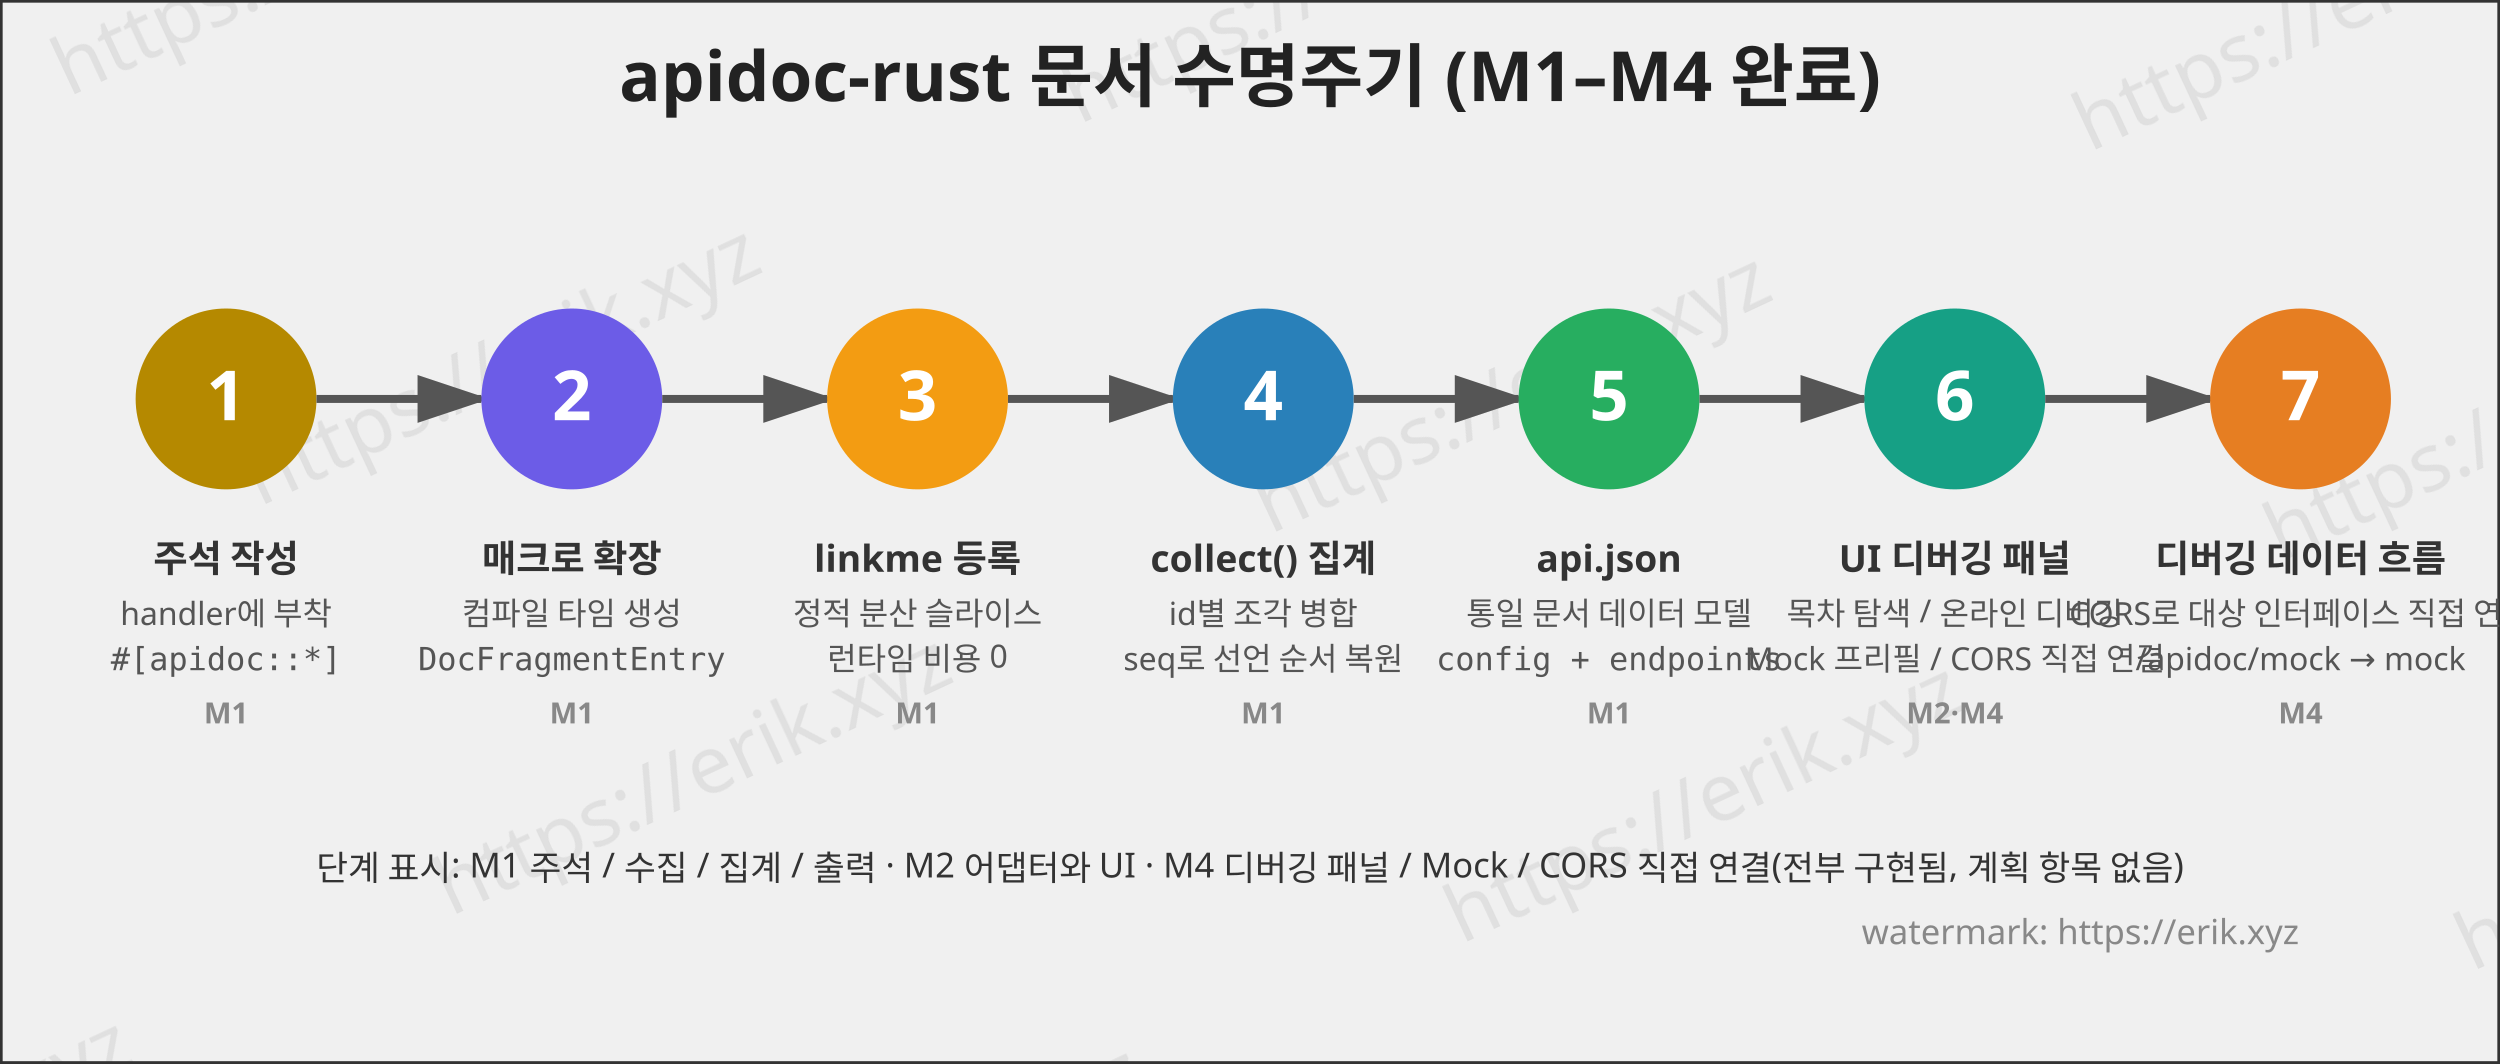
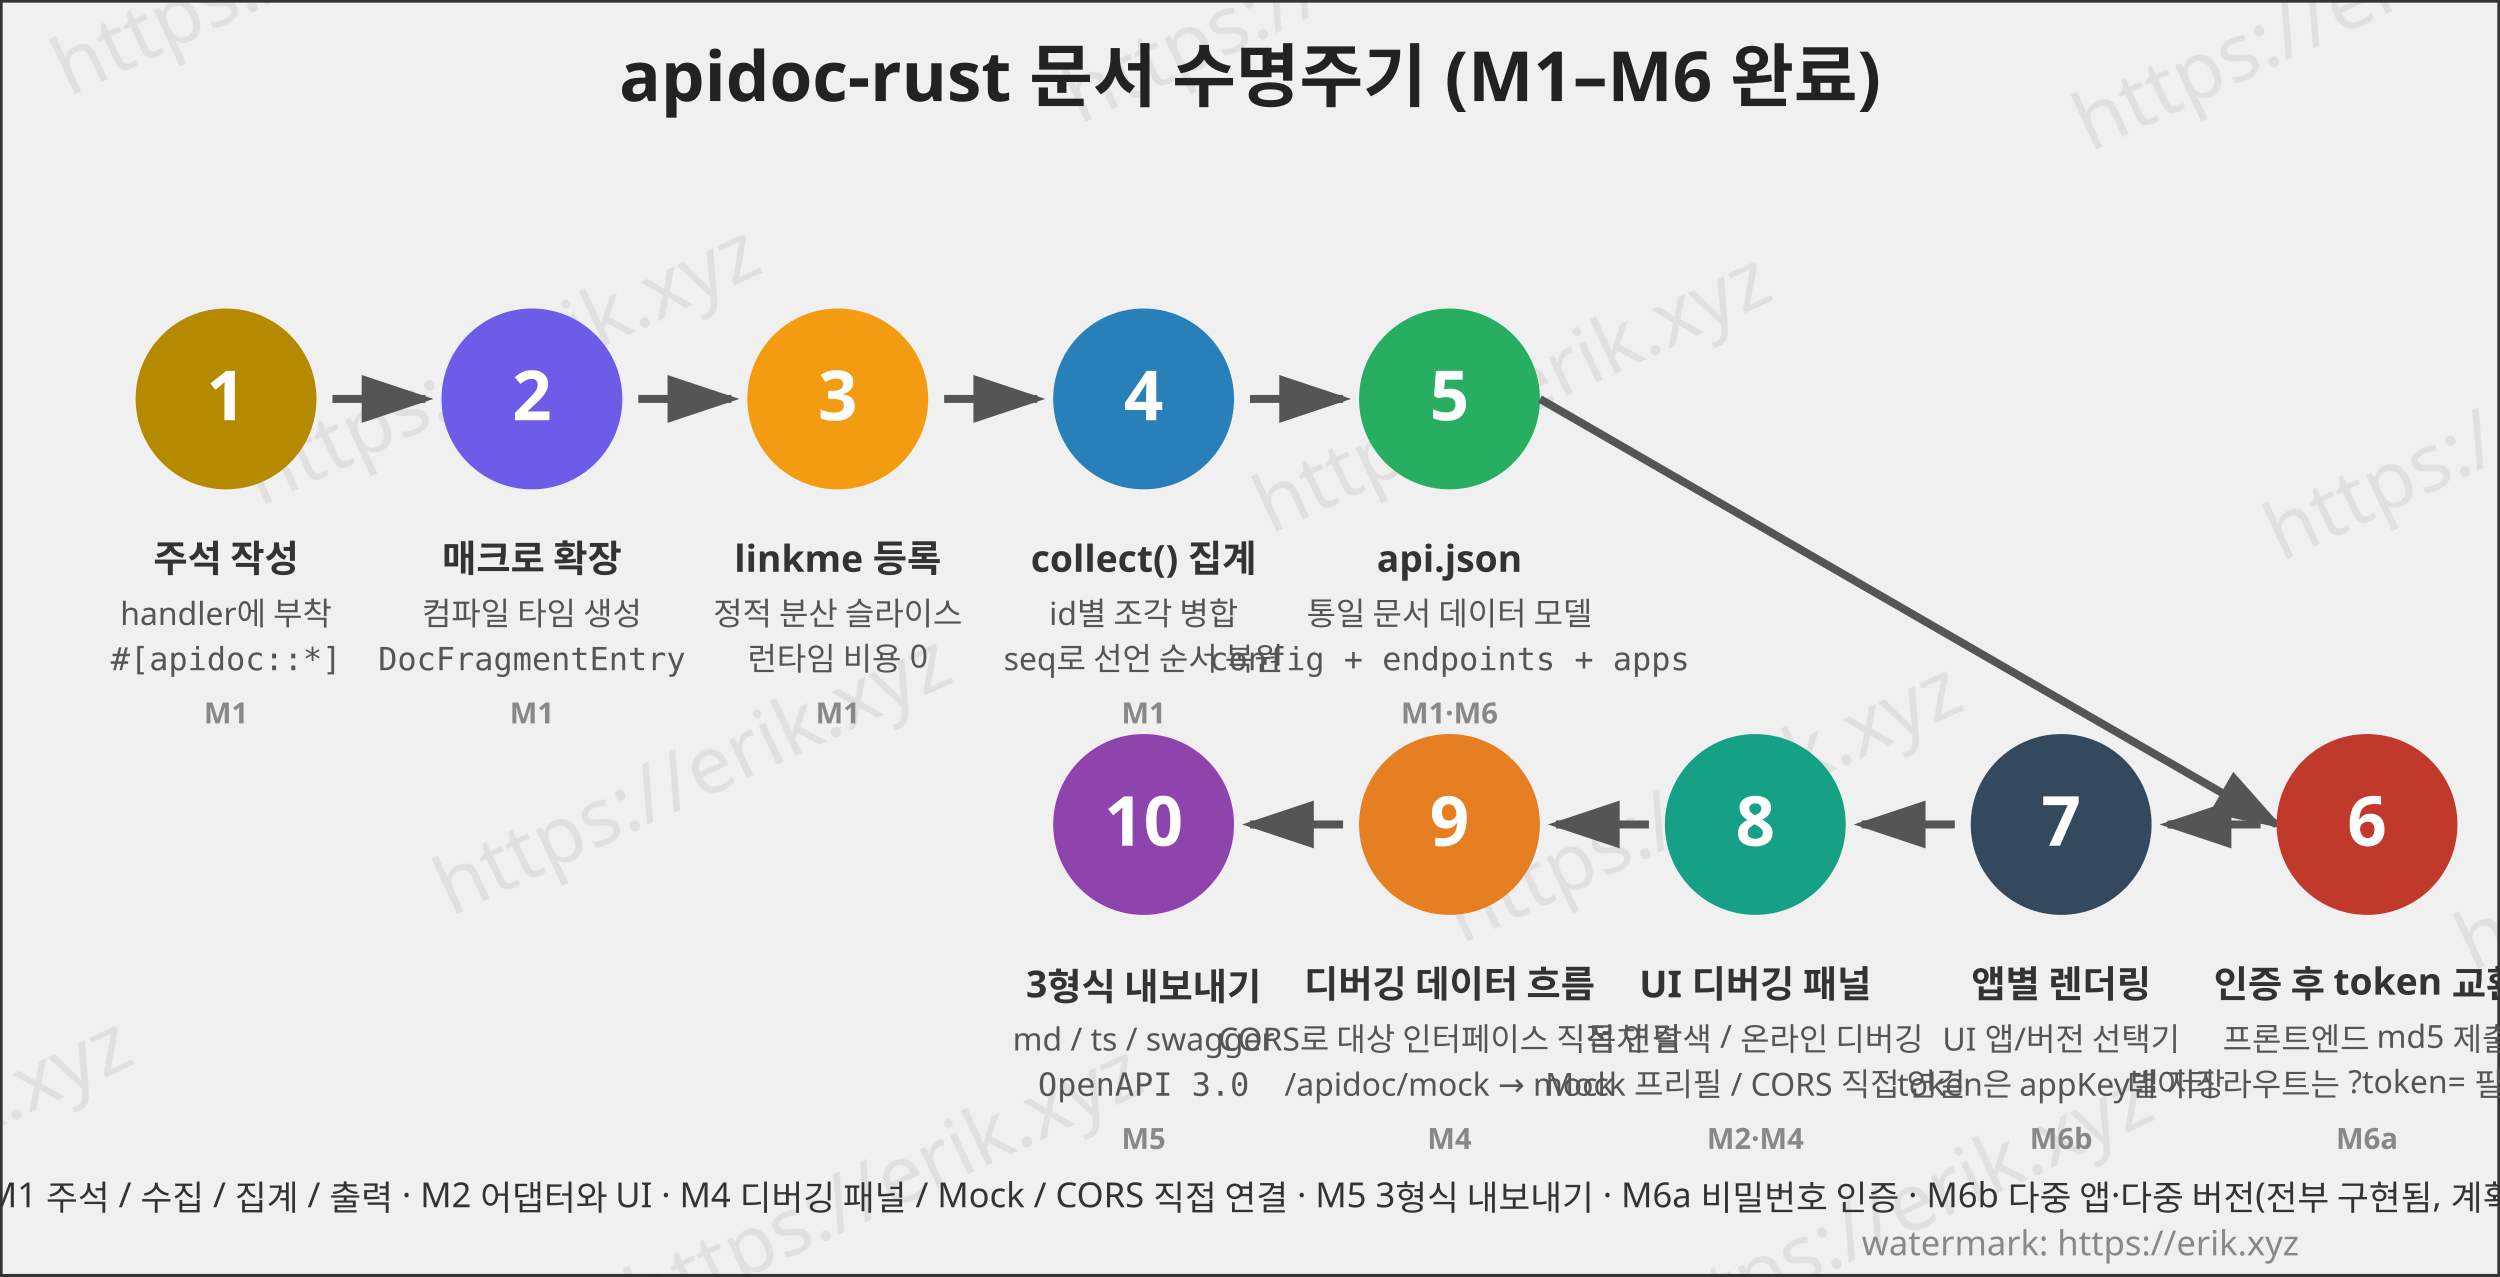
- <svg xmlns="http://www.w3.org/2000/svg" viewBox="0 0 940 400" font-family="sans-serif">
+ <svg xmlns="http://www.w3.org/2000/svg" viewBox="0 0 940 480" font-family="sans-serif">
  <defs>
    <pattern id="wm" width="340" height="170" patternUnits="userSpaceOnUse" patternTransform="rotate(-25)">
      <text x="8" y="44" font-size="30" fill="#888888" opacity="0.15">https://erik.xyz</text>
    </pattern>
    <marker id="arrow" markerWidth="10" markerHeight="10" refX="8" refY="3" orient="auto">
      <path d="M0,0 L0,6 L9,3 z" fill="#555" />
    </marker>
  </defs>
-   <rect width="940" height="400" fill="url(#wm)" />
-   <rect x="0" y="0" width="940" height="400" fill="none" stroke="#333" stroke-width="2" />
-   <text x="470" y="38" text-anchor="middle" font-size="26" font-weight="bold" fill="#222">apidoc-rust 문서 수명주기 (M1–M4 완료)</text>
+   <rect width="940" height="480" fill="url(#wm)" />
+   <rect x="0" y="0" width="940" height="480" fill="none" stroke="#333" stroke-width="2" />
+   <text x="470" y="38" text-anchor="middle" font-size="26" font-weight="bold" fill="#222">apidoc-rust 문서 수명주기 (M1–M6 완료)</text>
  <circle cx="85" cy="150" r="34" fill="#b58900" />
  <text x="85" y="158" text-anchor="middle" font-size="26" fill="#fff" font-weight="bold">1</text>
  <text x="85" y="215" text-anchor="middle" font-size="14" font-weight="bold" fill="#333">주석 작성</text>
  <text x="85" y="235" text-anchor="middle" font-size="12" fill="#555">handler에 부착</text>
  <text x="85" y="252" text-anchor="middle" font-size="12" fill="#555" font-family="monospace">#[apidoc::*]</text>
  <text x="85" y="272" text-anchor="middle" font-size="11" fill="#888" font-weight="bold">M1</text>
-   <line x1="119" y1="150" x2="181" y2="150" stroke="#555" stroke-width="3" marker-end="url(#arrow)" />
-   <circle cx="215" cy="150" r="34" fill="#6c5ce7" />
-   <text x="215" y="158" text-anchor="middle" font-size="26" fill="#fff" font-weight="bold">2</text>
-   <text x="215" y="215" text-anchor="middle" font-size="14" font-weight="bold" fill="#333">매크로 확장</text>
-   <text x="215" y="235" text-anchor="middle" font-size="12" fill="#555">컴파일 타임 생성</text>
-   <text x="215" y="252" text-anchor="middle" font-size="12" fill="#555" font-family="monospace">DocFragmentEntry</text>
-   <text x="215" y="272" text-anchor="middle" font-size="11" fill="#888" font-weight="bold">M1</text>
-   <line x1="249" y1="150" x2="311" y2="150" stroke="#555" stroke-width="3" marker-end="url(#arrow)" />
-   <circle cx="345" cy="150" r="34" fill="#f39c12" />
-   <text x="345" y="158" text-anchor="middle" font-size="26" fill="#fff" font-weight="bold">3</text>
-   <text x="345" y="215" text-anchor="middle" font-size="14" font-weight="bold" fill="#333">linkme 등록</text>
-   <text x="345" y="235" text-anchor="middle" font-size="12" fill="#555">정적 분산 슬라이스</text>
-   <text x="345" y="252" text-anchor="middle" font-size="12" fill="#555">런타임 비용 0</text>
-   <text x="345" y="272" text-anchor="middle" font-size="11" fill="#888" font-weight="bold">M1</text>
-   <line x1="379" y1="150" x2="441" y2="150" stroke="#555" stroke-width="3" marker-end="url(#arrow)" />
-   <circle cx="475" cy="150" r="34" fill="#2980b9" />
-   <text x="475" y="158" text-anchor="middle" font-size="26" fill="#fff" font-weight="bold">4</text>
-   <text x="475" y="215" text-anchor="middle" font-size="14" font-weight="bold" fill="#333">collect() 집계</text>
-   <text x="475" y="235" text-anchor="middle" font-size="12" fill="#555">id별 조각 병합</text>
-   <text x="475" y="252" text-anchor="middle" font-size="12" fill="#555">seq로 선언 순서 복원</text>
-   <text x="475" y="272" text-anchor="middle" font-size="11" fill="#888" font-weight="bold">M1</text>
-   <line x1="509" y1="150" x2="571" y2="150" stroke="#555" stroke-width="3" marker-end="url(#arrow)" />
-   <circle cx="605" cy="150" r="34" fill="#27ae60" />
-   <text x="605" y="158" text-anchor="middle" font-size="26" fill="#fff" font-weight="bold">5</text>
-   <text x="605" y="215" text-anchor="middle" font-size="14" font-weight="bold" fill="#333">api.json</text>
-   <text x="605" y="235" text-anchor="middle" font-size="12" fill="#555">통일 문서 데이터 모델</text>
-   <text x="605" y="252" text-anchor="middle" font-size="12" fill="#555" font-family="monospace">config + endpoints</text>
-   <text x="605" y="272" text-anchor="middle" font-size="11" fill="#888" font-weight="bold">M1</text>
-   <line x1="639" y1="150" x2="701" y2="150" stroke="#555" stroke-width="3" marker-end="url(#arrow)" />
-   <circle cx="735" cy="150" r="34" fill="#16a085" />
-   <text x="735" y="158" text-anchor="middle" font-size="26" fill="#fff" font-weight="bold">6</text>
-   <text x="735" y="215" text-anchor="middle" font-size="14" font-weight="bold" fill="#333">UI 디버깅 패널</text>
-   <text x="735" y="235" text-anchor="middle" font-size="12" fill="#555">목차 탐색 / 온라인 디버깅</text>
-   <text x="735" y="252" text-anchor="middle" font-size="12" fill="#555">Mock 프리필 / CORS 직접 연결</text>
-   <text x="735" y="272" text-anchor="middle" font-size="11" fill="#888" font-weight="bold">M2·M4</text>
-   <line x1="769" y1="150" x2="831" y2="150" stroke="#555" stroke-width="3" marker-end="url(#arrow)" />
-   <circle cx="865" cy="150" r="34" fill="#e67e22" />
-   <text x="865" y="158" text-anchor="middle" font-size="26" fill="#fff" font-weight="bold">7</text>
-   <text x="865" y="215" text-anchor="middle" font-size="14" font-weight="bold" fill="#333">디버깅 데이터 흐름</text>
-   <text x="865" y="235" text-anchor="middle" font-size="12" fill="#555">CORS로 대상 인터페이스 직접 연결</text>
-   <text x="865" y="252" text-anchor="middle" font-size="12" fill="#555">/apidoc/mock → mock</text>
-   <text x="865" y="272" text-anchor="middle" font-size="11" fill="#888" font-weight="bold">M4</text>
-   <text x="470" y="331" text-anchor="middle" font-size="13" fill="#333">단계 표시: M1 주석 / 수집 / 집계 / 출력 · M2 어댑터와 UI · M4 디버깅 패널 / Mock / CORS 직접 연결(전부 구현됨, 계획 항목 없음)</text>
-   <text x="700" y="355" font-size="13" fill="#888">watermark: https://erik.xyz</text>
+   <line x1="125" y1="150" x2="160" y2="150" stroke="#555" stroke-width="3" marker-end="url(#arrow)" />
+   <circle cx="200" cy="150" r="34" fill="#6c5ce7" />
+   <text x="200" y="158" text-anchor="middle" font-size="26" fill="#fff" font-weight="bold">2</text>
+   <text x="200" y="215" text-anchor="middle" font-size="14" font-weight="bold" fill="#333">매크로 확장</text>
+   <text x="200" y="235" text-anchor="middle" font-size="12" fill="#555">컴파일 타임 생성</text>
+   <text x="200" y="252" text-anchor="middle" font-size="12" fill="#555" font-family="monospace">DocFragmentEntry</text>
+   <text x="200" y="272" text-anchor="middle" font-size="11" fill="#888" font-weight="bold">M1</text>
+   <line x1="240" y1="150" x2="275" y2="150" stroke="#555" stroke-width="3" marker-end="url(#arrow)" />
+   <circle cx="315" cy="150" r="34" fill="#f39c12" />
+   <text x="315" y="158" text-anchor="middle" font-size="26" fill="#fff" font-weight="bold">3</text>
+   <text x="315" y="215" text-anchor="middle" font-size="14" font-weight="bold" fill="#333">linkme 등록</text>
+   <text x="315" y="235" text-anchor="middle" font-size="12" fill="#555">정적 분산 슬라이스</text>
+   <text x="315" y="252" text-anchor="middle" font-size="12" fill="#555">런타임 비용 0</text>
+   <text x="315" y="272" text-anchor="middle" font-size="11" fill="#888" font-weight="bold">M1</text>
+   <line x1="355" y1="150" x2="390" y2="150" stroke="#555" stroke-width="3" marker-end="url(#arrow)" />
+   <circle cx="430" cy="150" r="34" fill="#2980b9" />
+   <text x="430" y="158" text-anchor="middle" font-size="26" fill="#fff" font-weight="bold">4</text>
+   <text x="430" y="215" text-anchor="middle" font-size="14" font-weight="bold" fill="#333">collect() 집계</text>
+   <text x="430" y="235" text-anchor="middle" font-size="12" fill="#555">id별 조각 병합</text>
+   <text x="430" y="252" text-anchor="middle" font-size="12" fill="#555">seq로 선언 순서 복원</text>
+   <text x="430" y="272" text-anchor="middle" font-size="11" fill="#888" font-weight="bold">M1</text>
+   <line x1="470" y1="150" x2="505" y2="150" stroke="#555" stroke-width="3" marker-end="url(#arrow)" />
+   <circle cx="545" cy="150" r="34" fill="#27ae60" />
+   <text x="545" y="158" text-anchor="middle" font-size="26" fill="#fff" font-weight="bold">5</text>
+   <text x="545" y="215" text-anchor="middle" font-size="14" font-weight="bold" fill="#333">api.json</text>
+   <text x="545" y="235" text-anchor="middle" font-size="12" fill="#555">통일 문서 데이터 모델</text>
+   <text x="545" y="252" text-anchor="middle" font-size="12" fill="#555" font-family="monospace">config + endpoints + apps</text>
+   <text x="545" y="272" text-anchor="middle" font-size="11" fill="#888" font-weight="bold">M1·M6</text>
+   <line x1="579" y1="150" x2="856" y2="310" stroke="#555" stroke-width="3" marker-end="url(#arrow)" />
+   <circle cx="890" cy="310" r="34" fill="#c0392b" />
+   <text x="890" y="318" text-anchor="middle" font-size="26" fill="#fff" font-weight="bold">6</text>
+   <text x="890" y="375" text-anchor="middle" font-size="14" font-weight="bold" fill="#333">인증 후 token 교환</text>
+   <text x="890" y="395" text-anchor="middle" font-size="12" fill="#555">프론트엔드 md5 제출</text>
+   <text x="890" y="412" text-anchor="middle" font-size="12" fill="#555">데이터 라우트는 ?token= 필요(401)</text>
+   <text x="890" y="432" text-anchor="middle" font-size="11" fill="#888" font-weight="bold">M6a</text>
+   <line x1="850" y1="310" x2="815" y2="310" stroke="#555" stroke-width="3" marker-end="url(#arrow)" />
+   <circle cx="775" cy="310" r="34" fill="#34495e" />
+   <text x="775" y="318" text-anchor="middle" font-size="26" fill="#fff" font-weight="bold">7</text>
+   <text x="775" y="375" text-anchor="middle" font-size="14" font-weight="bold" fill="#333">앱별 렌더링</text>
+   <text x="775" y="395" text-anchor="middle" font-size="12" fill="#555">UI 앱/버전 선택기</text>
+   <text x="775" y="412" text-anchor="middle" font-size="12" fill="#555">token은 appKey별 저장</text>
+   <text x="775" y="432" text-anchor="middle" font-size="11" fill="#888" font-weight="bold">M6b</text>
+   <line x1="735" y1="310" x2="700" y2="310" stroke="#555" stroke-width="3" marker-end="url(#arrow)" />
+   <circle cx="660" cy="310" r="34" fill="#16a085" />
+   <text x="660" y="318" text-anchor="middle" font-size="26" fill="#fff" font-weight="bold">8</text>
+   <text x="660" y="375" text-anchor="middle" font-size="14" font-weight="bold" fill="#333">UI 디버깅 패널</text>
+   <text x="660" y="395" text-anchor="middle" font-size="12" fill="#555">목차 탐색 / 온라인 디버깅</text>
+   <text x="660" y="412" text-anchor="middle" font-size="12" fill="#555">Mock 프리필 / CORS 직접 연결</text>
+   <text x="660" y="432" text-anchor="middle" font-size="11" fill="#888" font-weight="bold">M2·M4</text>
+   <line x1="620" y1="310" x2="585" y2="310" stroke="#555" stroke-width="3" marker-end="url(#arrow)" />
+   <circle cx="545" cy="310" r="34" fill="#e67e22" />
+   <text x="545" y="318" text-anchor="middle" font-size="26" fill="#fff" font-weight="bold">9</text>
+   <text x="545" y="375" text-anchor="middle" font-size="14" font-weight="bold" fill="#333">디버깅 데이터 흐름</text>
+   <text x="545" y="395" text-anchor="middle" font-size="12" fill="#555">CORS로 대상 인터페이스 직접 연결</text>
+   <text x="545" y="412" text-anchor="middle" font-size="12" fill="#555">/apidoc/mock → mock</text>
+   <text x="545" y="432" text-anchor="middle" font-size="11" fill="#888" font-weight="bold">M4</text>
+   <line x1="505" y1="310" x2="470" y2="310" stroke="#555" stroke-width="3" marker-end="url(#arrow)" />
+   <circle cx="430" cy="310" r="34" fill="#8e44ad" />
+   <text x="430" y="318" text-anchor="middle" font-size="26" fill="#fff" font-weight="bold">10</text>
+   <text x="430" y="375" text-anchor="middle" font-size="14" font-weight="bold" fill="#333">3형식 내보내기</text>
+   <text x="430" y="395" text-anchor="middle" font-size="12" fill="#555">md / ts / swagger</text>
+   <text x="430" y="412" text-anchor="middle" font-size="12" fill="#555" font-family="monospace">OpenAPI 3.0</text>
+   <text x="430" y="432" text-anchor="middle" font-size="11" fill="#888" font-weight="bold">M5</text>
+   <text x="470" y="455" text-anchor="middle" font-size="13" fill="#333">단계 표시: M1 주석 / 수집 / 집계 / 출력 · M2 어댑터와 UI · M4 디버깅 패널 / Mock / CORS 직접 연결 · M5 3형식 내보내기 · M6a 비밀번호 인증 · M6b 다중 앱·다중 버전(전부 구현됨, 계획 항목 없음)</text>
+   <text x="700" y="472" font-size="13" fill="#888">watermark: https://erik.xyz</text>
</svg>
